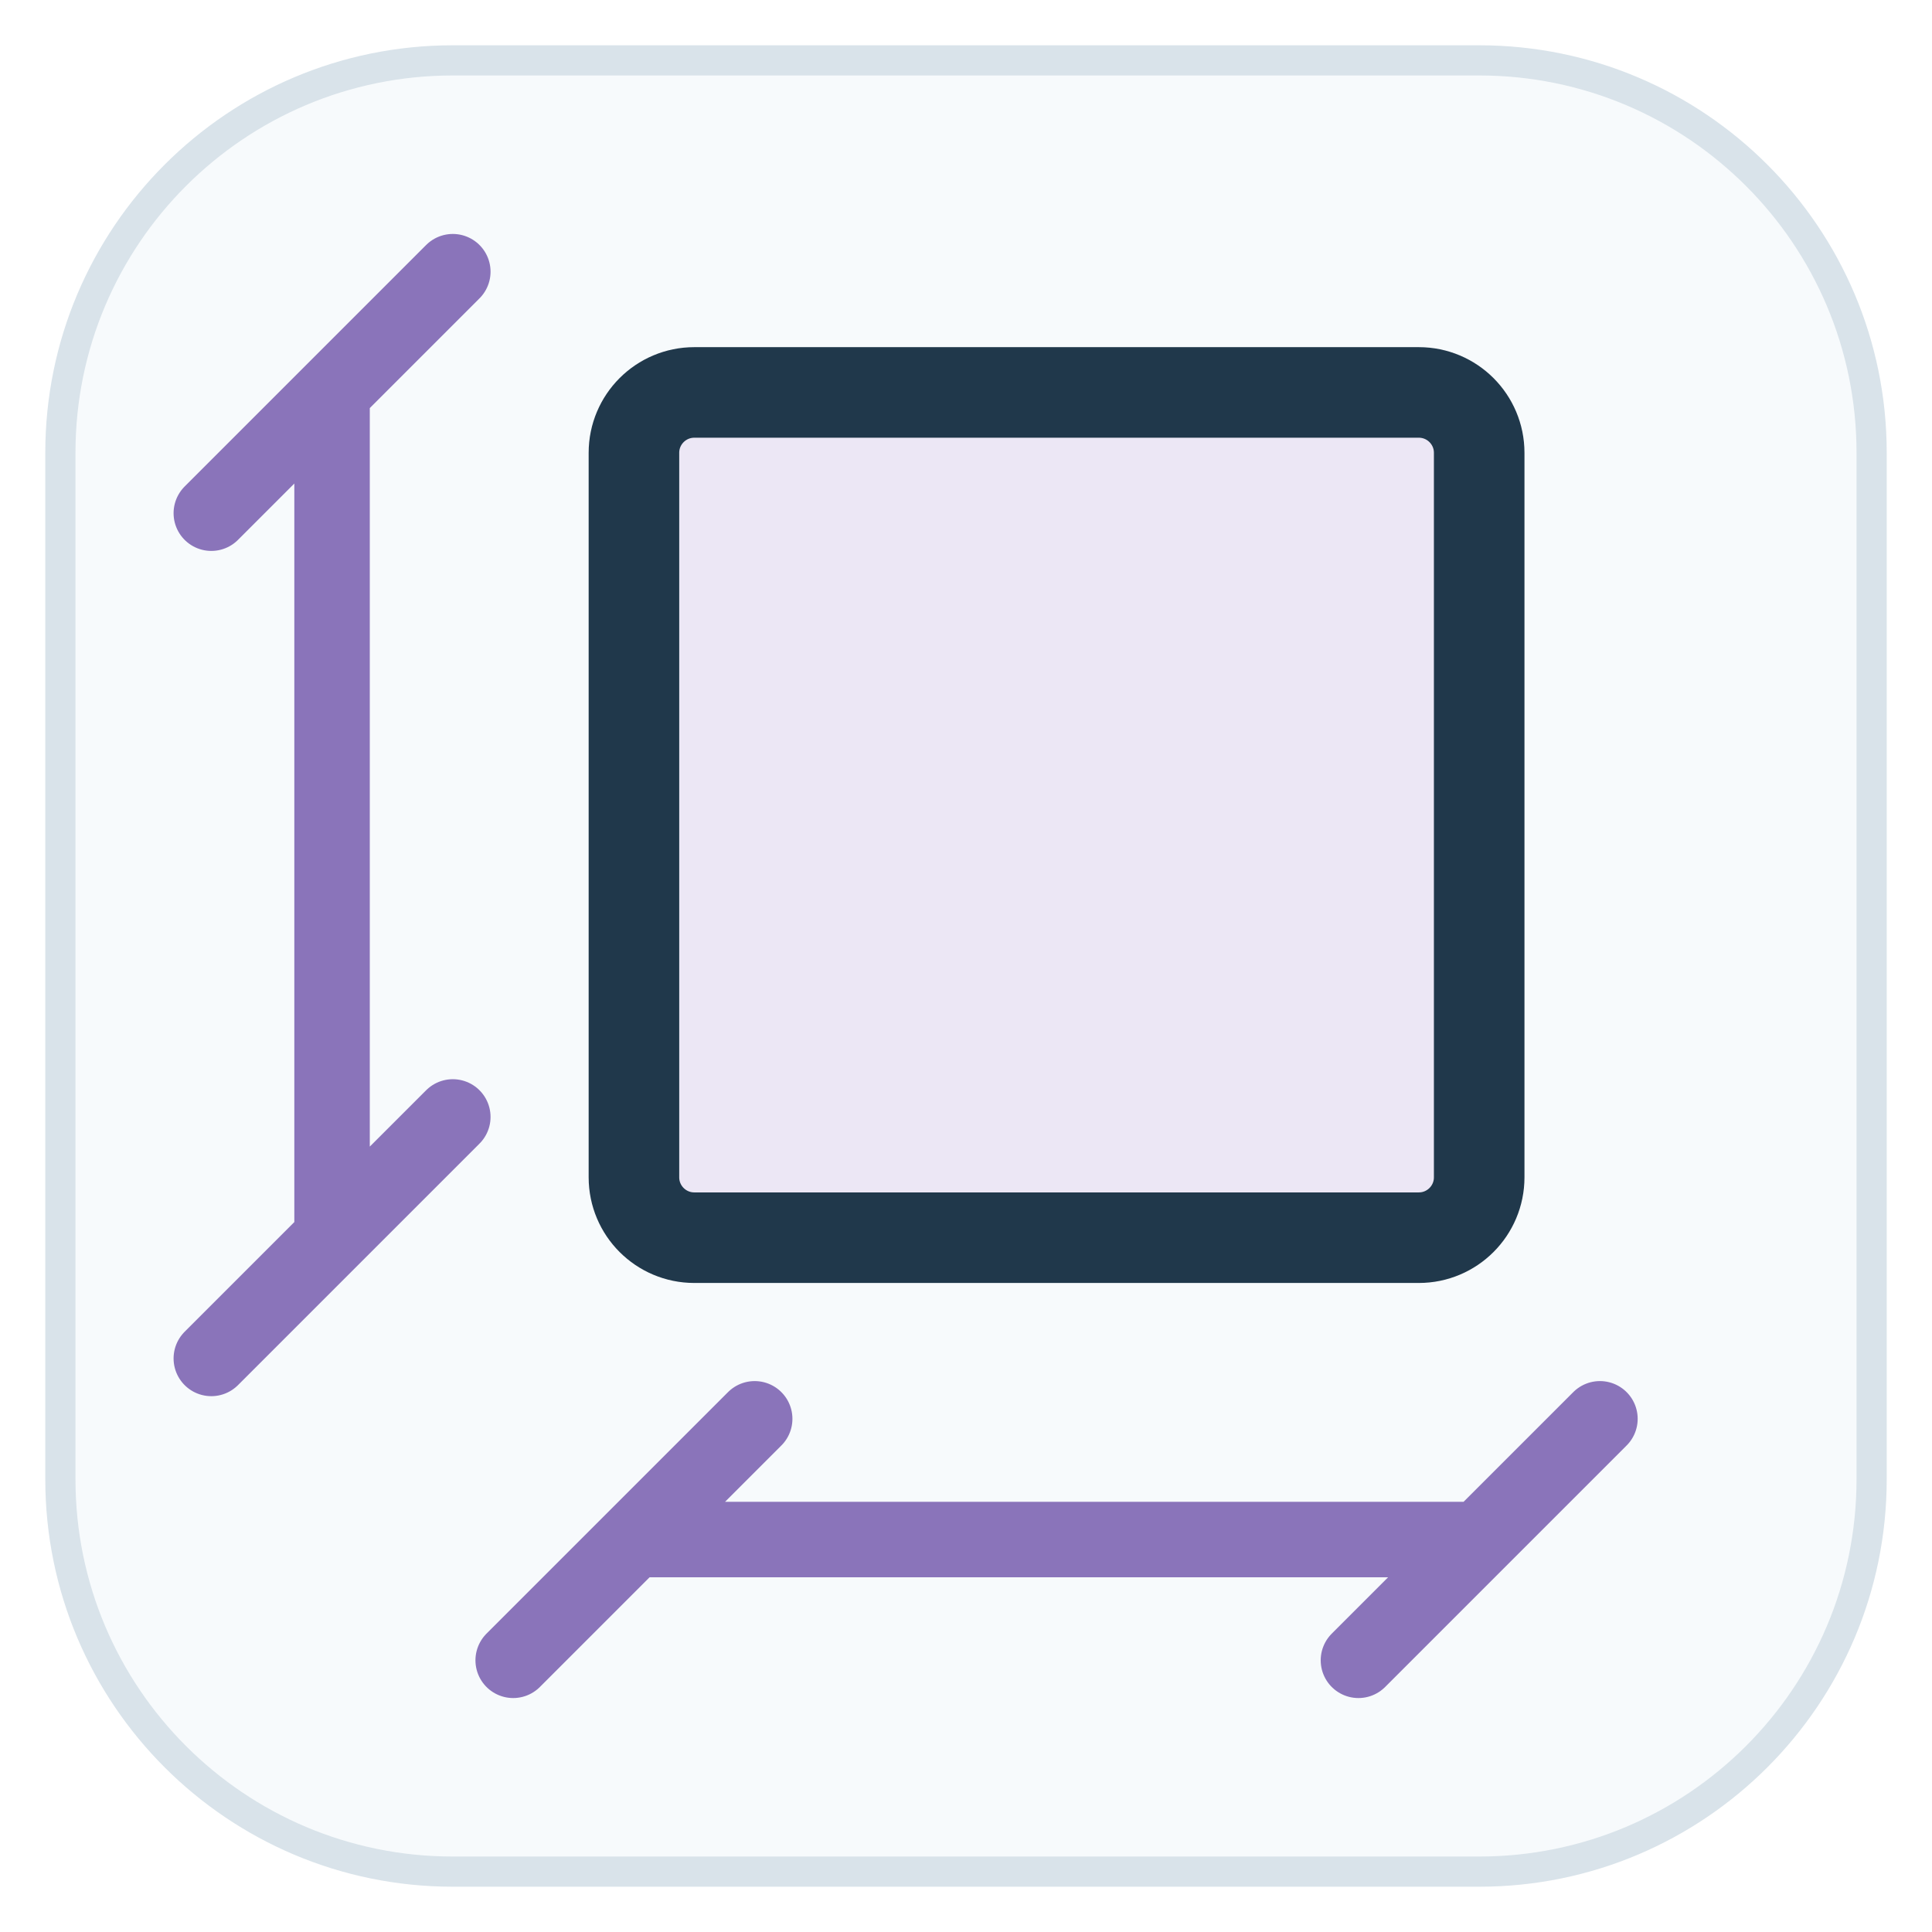
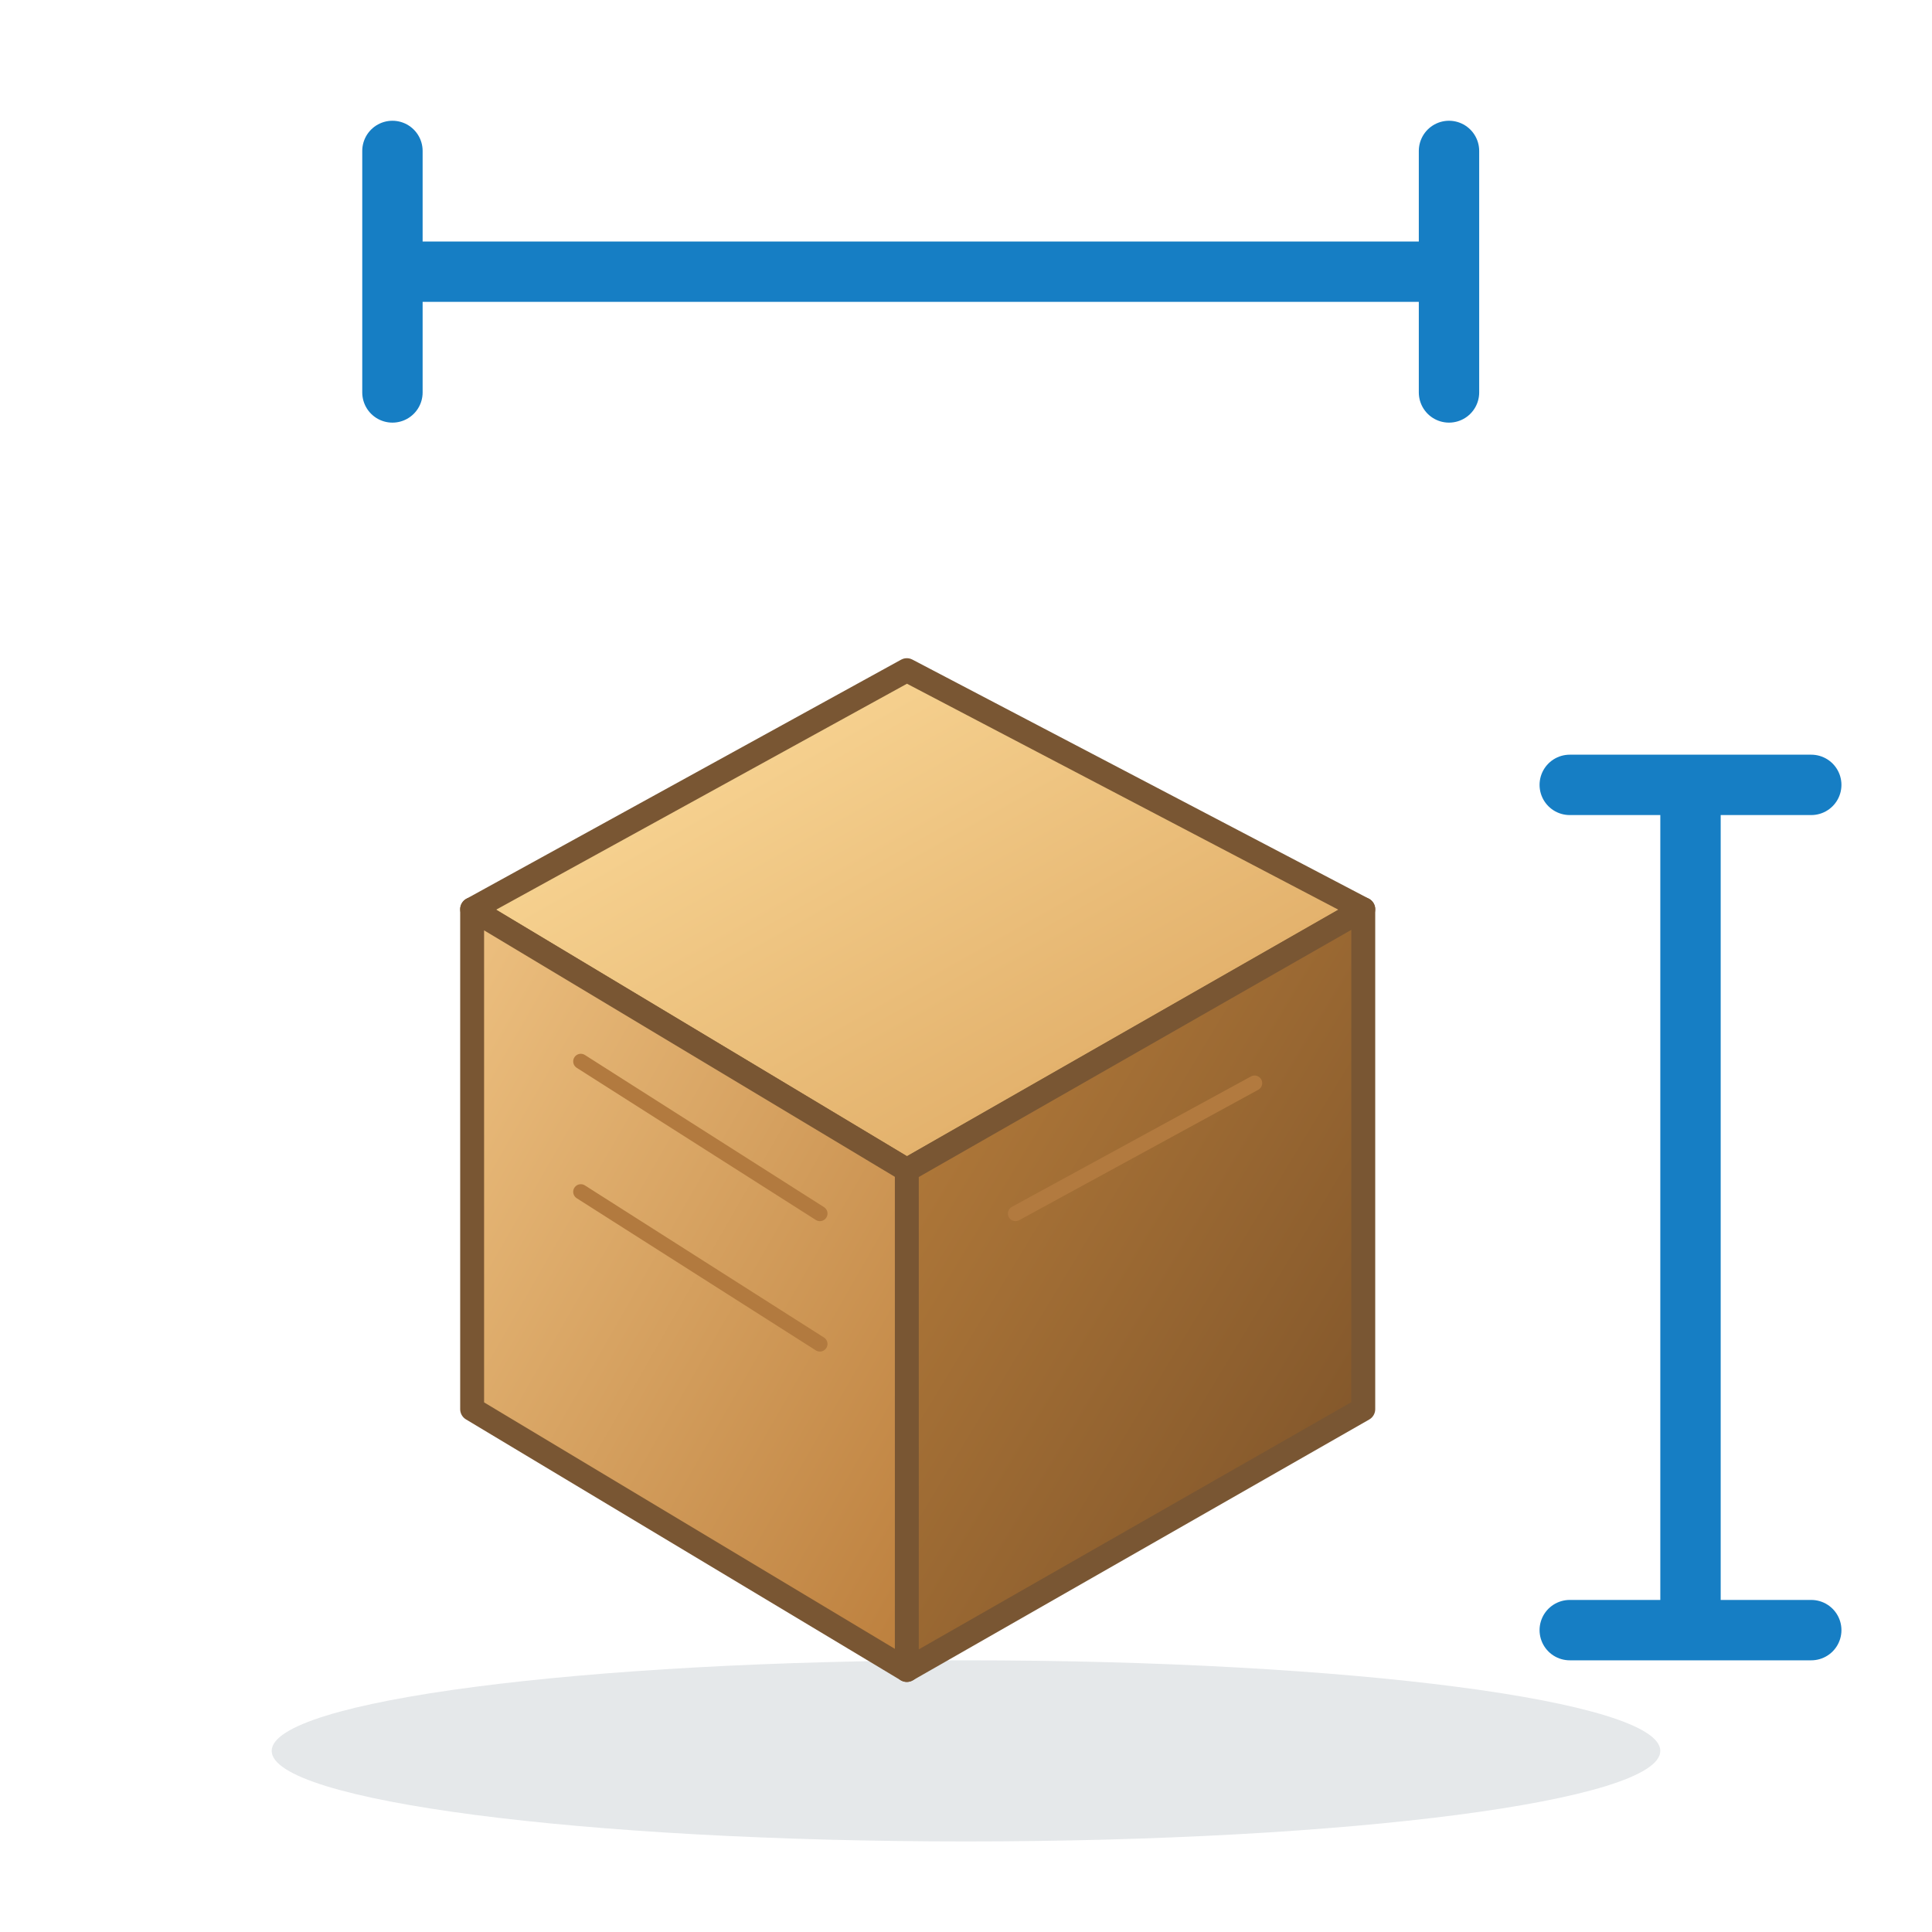
<svg xmlns="http://www.w3.org/2000/svg" width="64" height="64" viewBox="0 0 64 64">
-   <rect x="2" y="2" width="60" height="60" rx="13" fill="#F7FAFC" stroke="#D9E3EA" stroke-width="1" />
-   <g stroke="#20384B" stroke-width="3" stroke-linecap="round" stroke-linejoin="round">
-     <rect x="21" y="13" width="28" height="28" rx="2" fill="#ECE7F5" />
-     <path d="M11 13V41M7 17L15 9M7 45L15 37M21 51H49M17 55L25 47M45 55L53 47" fill="none" stroke="#8A74BA" stroke-width="2.5" />
+   <defs>
+     <linearGradient id="wood" x1="0" y1="0" x2="1" y2="1">
+       <stop stop-color="#EDC080" />
+       <stop offset="1" stop-color="#BC7F3D" />
+     </linearGradient>
+     <linearGradient id="top" x1="0" y1="0" x2="1" y2="1">
+       <stop stop-color="#FFE0A0" />
+       <stop offset="1" stop-color="#D9A15A" />
+     </linearGradient>
+     <linearGradient id="side" x1="0" y1="0" x2="1" y2="1">
+       <stop stop-color="#B97F3C" />
+       <stop offset="1" stop-color="#795028" />
+     </linearGradient>
+     <linearGradient id="metal" x1="0" y1="0" x2="1" y2="1">
+       <stop stop-color="#E9F1F7" />
+       <stop offset="1" stop-color="#8B9EAD" />
+     </linearGradient>
+     <linearGradient id="blue" x1="0" y1="0" x2="1" y2="1">
+       <stop stop-color="#40BBF2" />
+       <stop offset="1" stop-color="#1555A4" />
+     </linearGradient>
+     <linearGradient id="teal" x1="0" y1="0" x2="1" y2="1">
+       <stop stop-color="#59D2CE" />
+       <stop offset="1" stop-color="#178B99" />
+     </linearGradient>
+     <linearGradient id="purple" x1="0" y1="0" x2="1" y2="1">
+       <stop stop-color="#B5A0E6" />
+       <stop offset="1" stop-color="#7650B3" />
+     </linearGradient>
+     <linearGradient id="paper" x1="0" y1="0" x2="1" y2="1">
+       <stop stop-color="#FFFFFF" />
+       <stop offset="1" stop-color="#DFE5F2" />
+     </linearGradient>
+   </defs>
+   <ellipse cx="32" cy="58" rx="23" ry="3" fill="#20384B" opacity=".12" />
+   <g stroke="#435C70" stroke-width="1.7" stroke-linecap="round" stroke-linejoin="round">
+     <g transform="translate(7 15) scale(.72)">
+       <g transform="translate(0 0)">
+         <path d="M12 21L32 10 53 21 32 33Z" fill="url(#top)" stroke="#795633" stroke-width="1.1" stroke-linejoin="round" />
+         <path d="M12 21L32 33V56L12 44Z" fill="url(#wood)" stroke="#795633" stroke-width="1.1" stroke-linejoin="round" />
+         <path d="M32 33L53 21V44L32 56Z" fill="url(#side)" stroke="#795633" stroke-width="1.1" stroke-linejoin="round" />
+         <path d="M17 28L28 35M17 34L28 41M37 35L48 29" fill="none" stroke="#B27A3F" stroke-width="0.7" stroke-linejoin="round" />
+       </g>
+     </g>
+     <path d="M13 9H48M13 5V13M48 5V13M56 26V54M52 26H60M52 54H60" fill="none" stroke="#167EC4" stroke-width="2" stroke-linejoin="round" />
  </g>
</svg>
